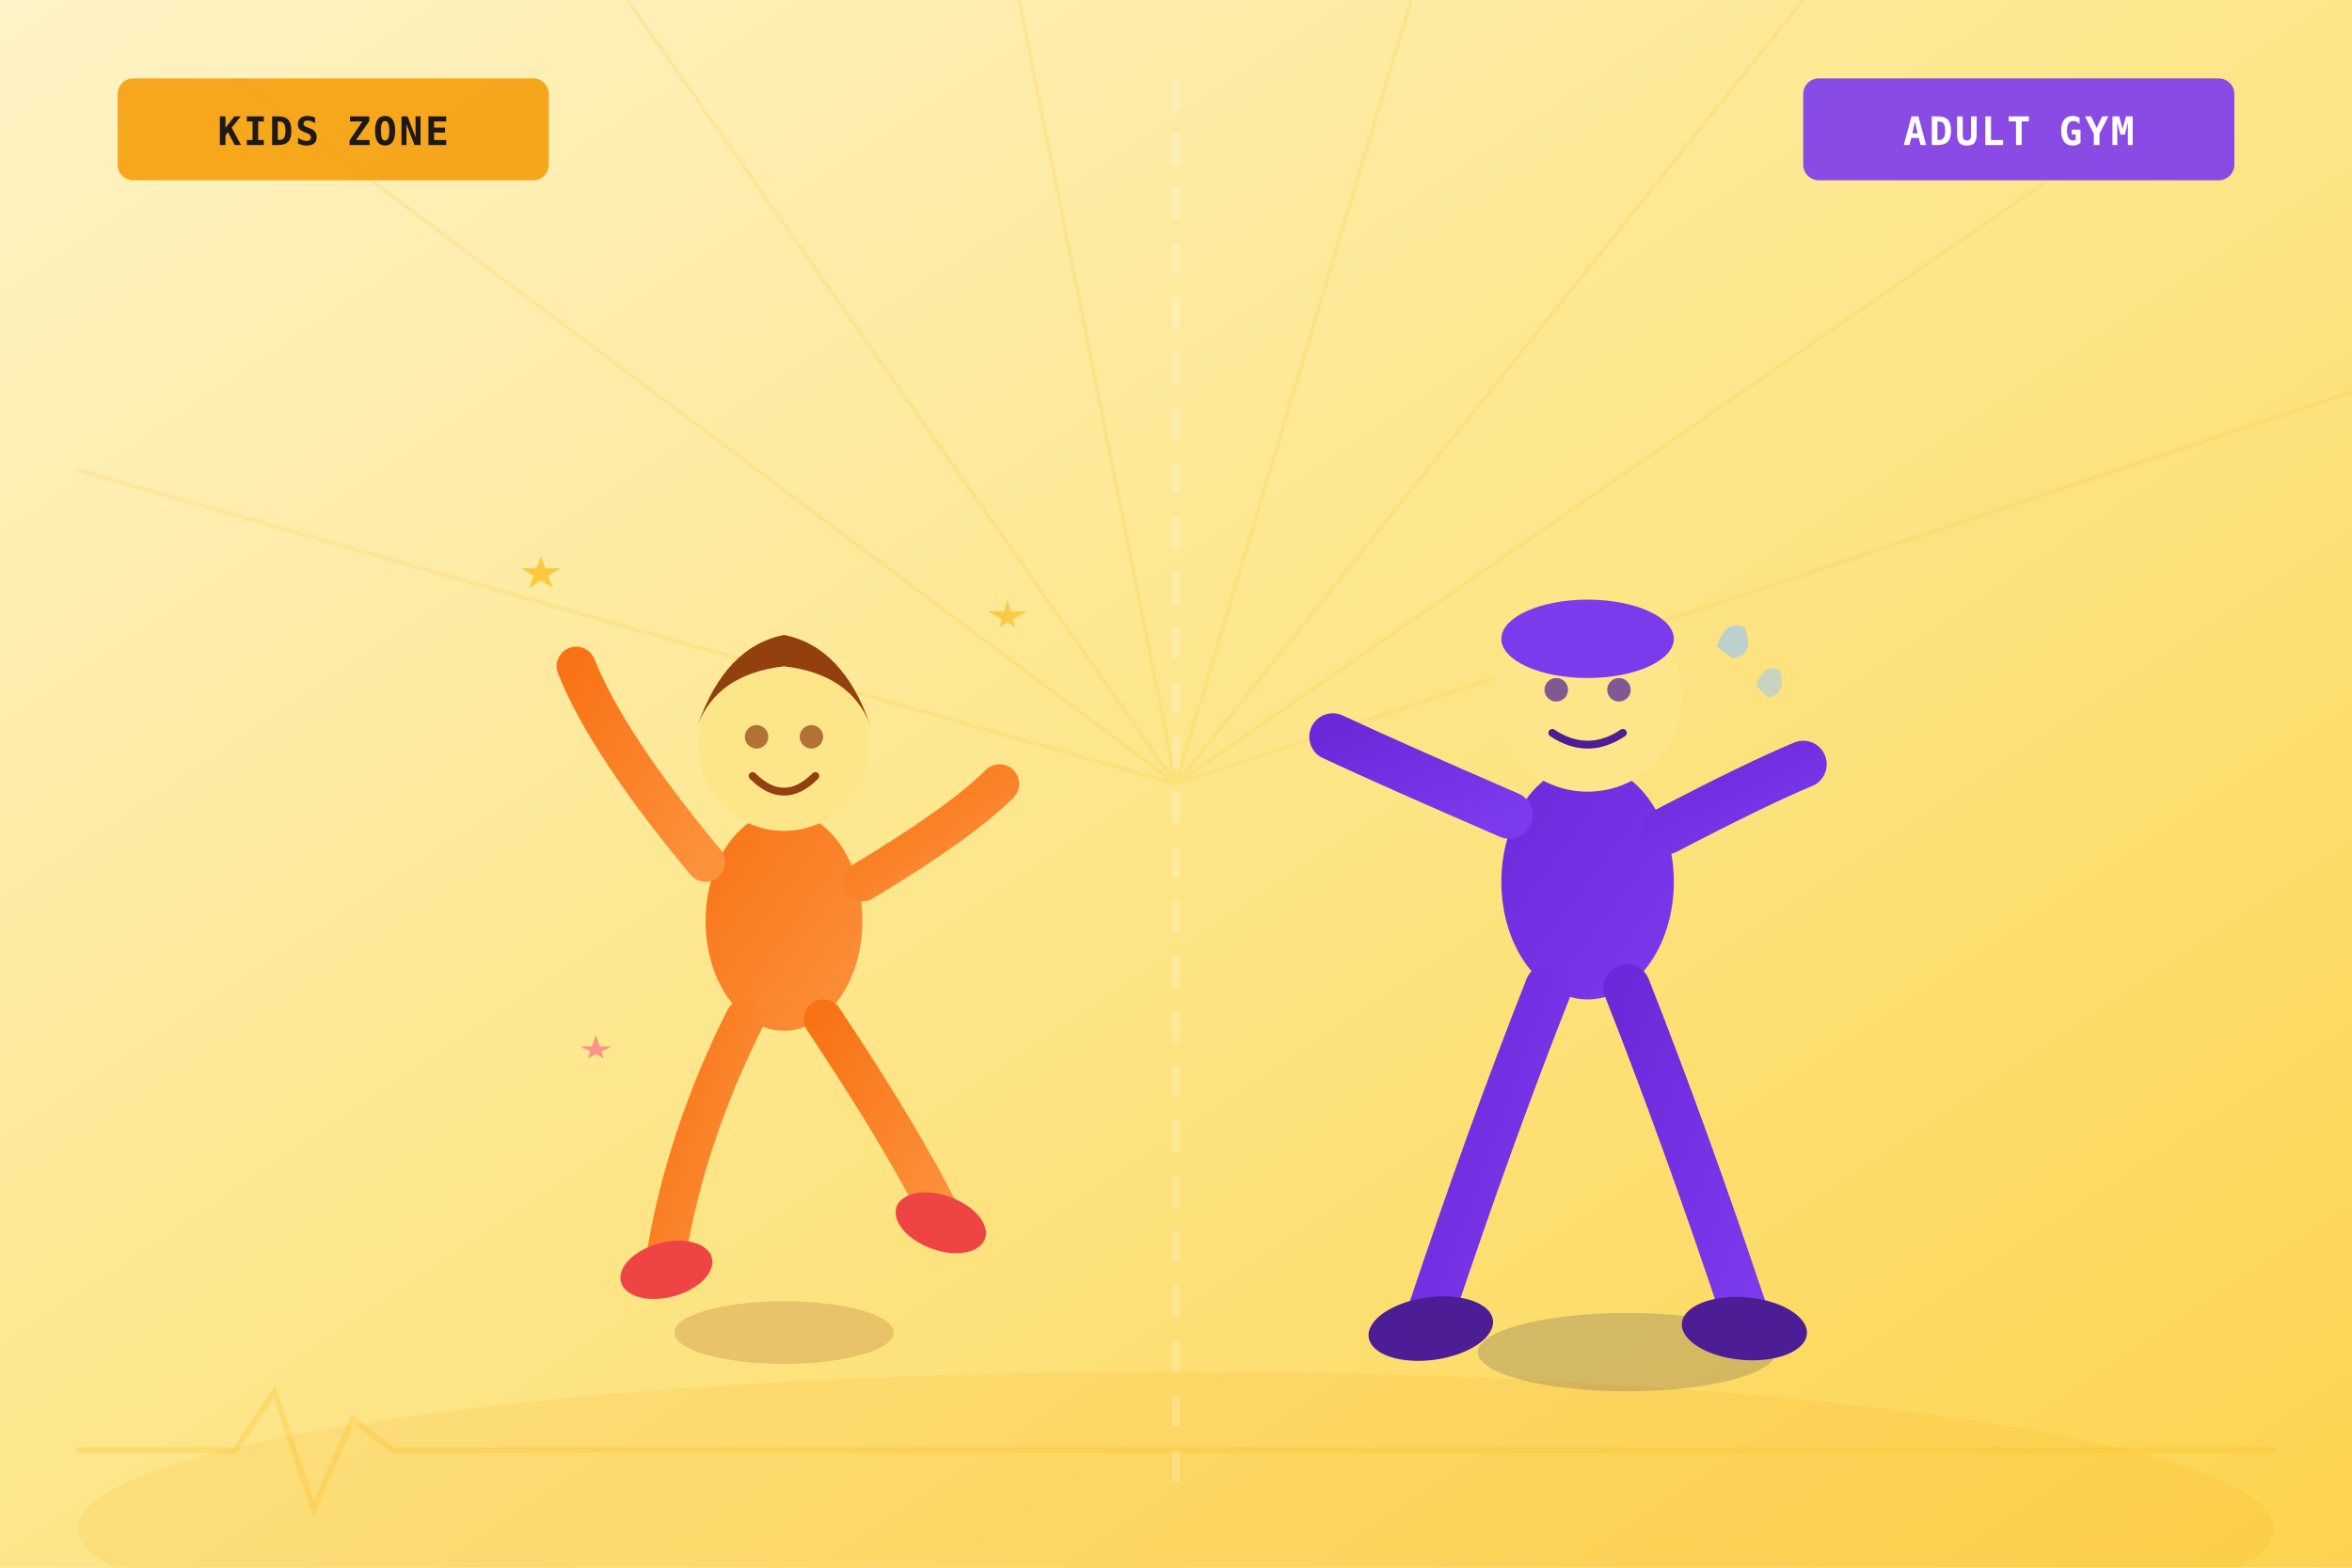
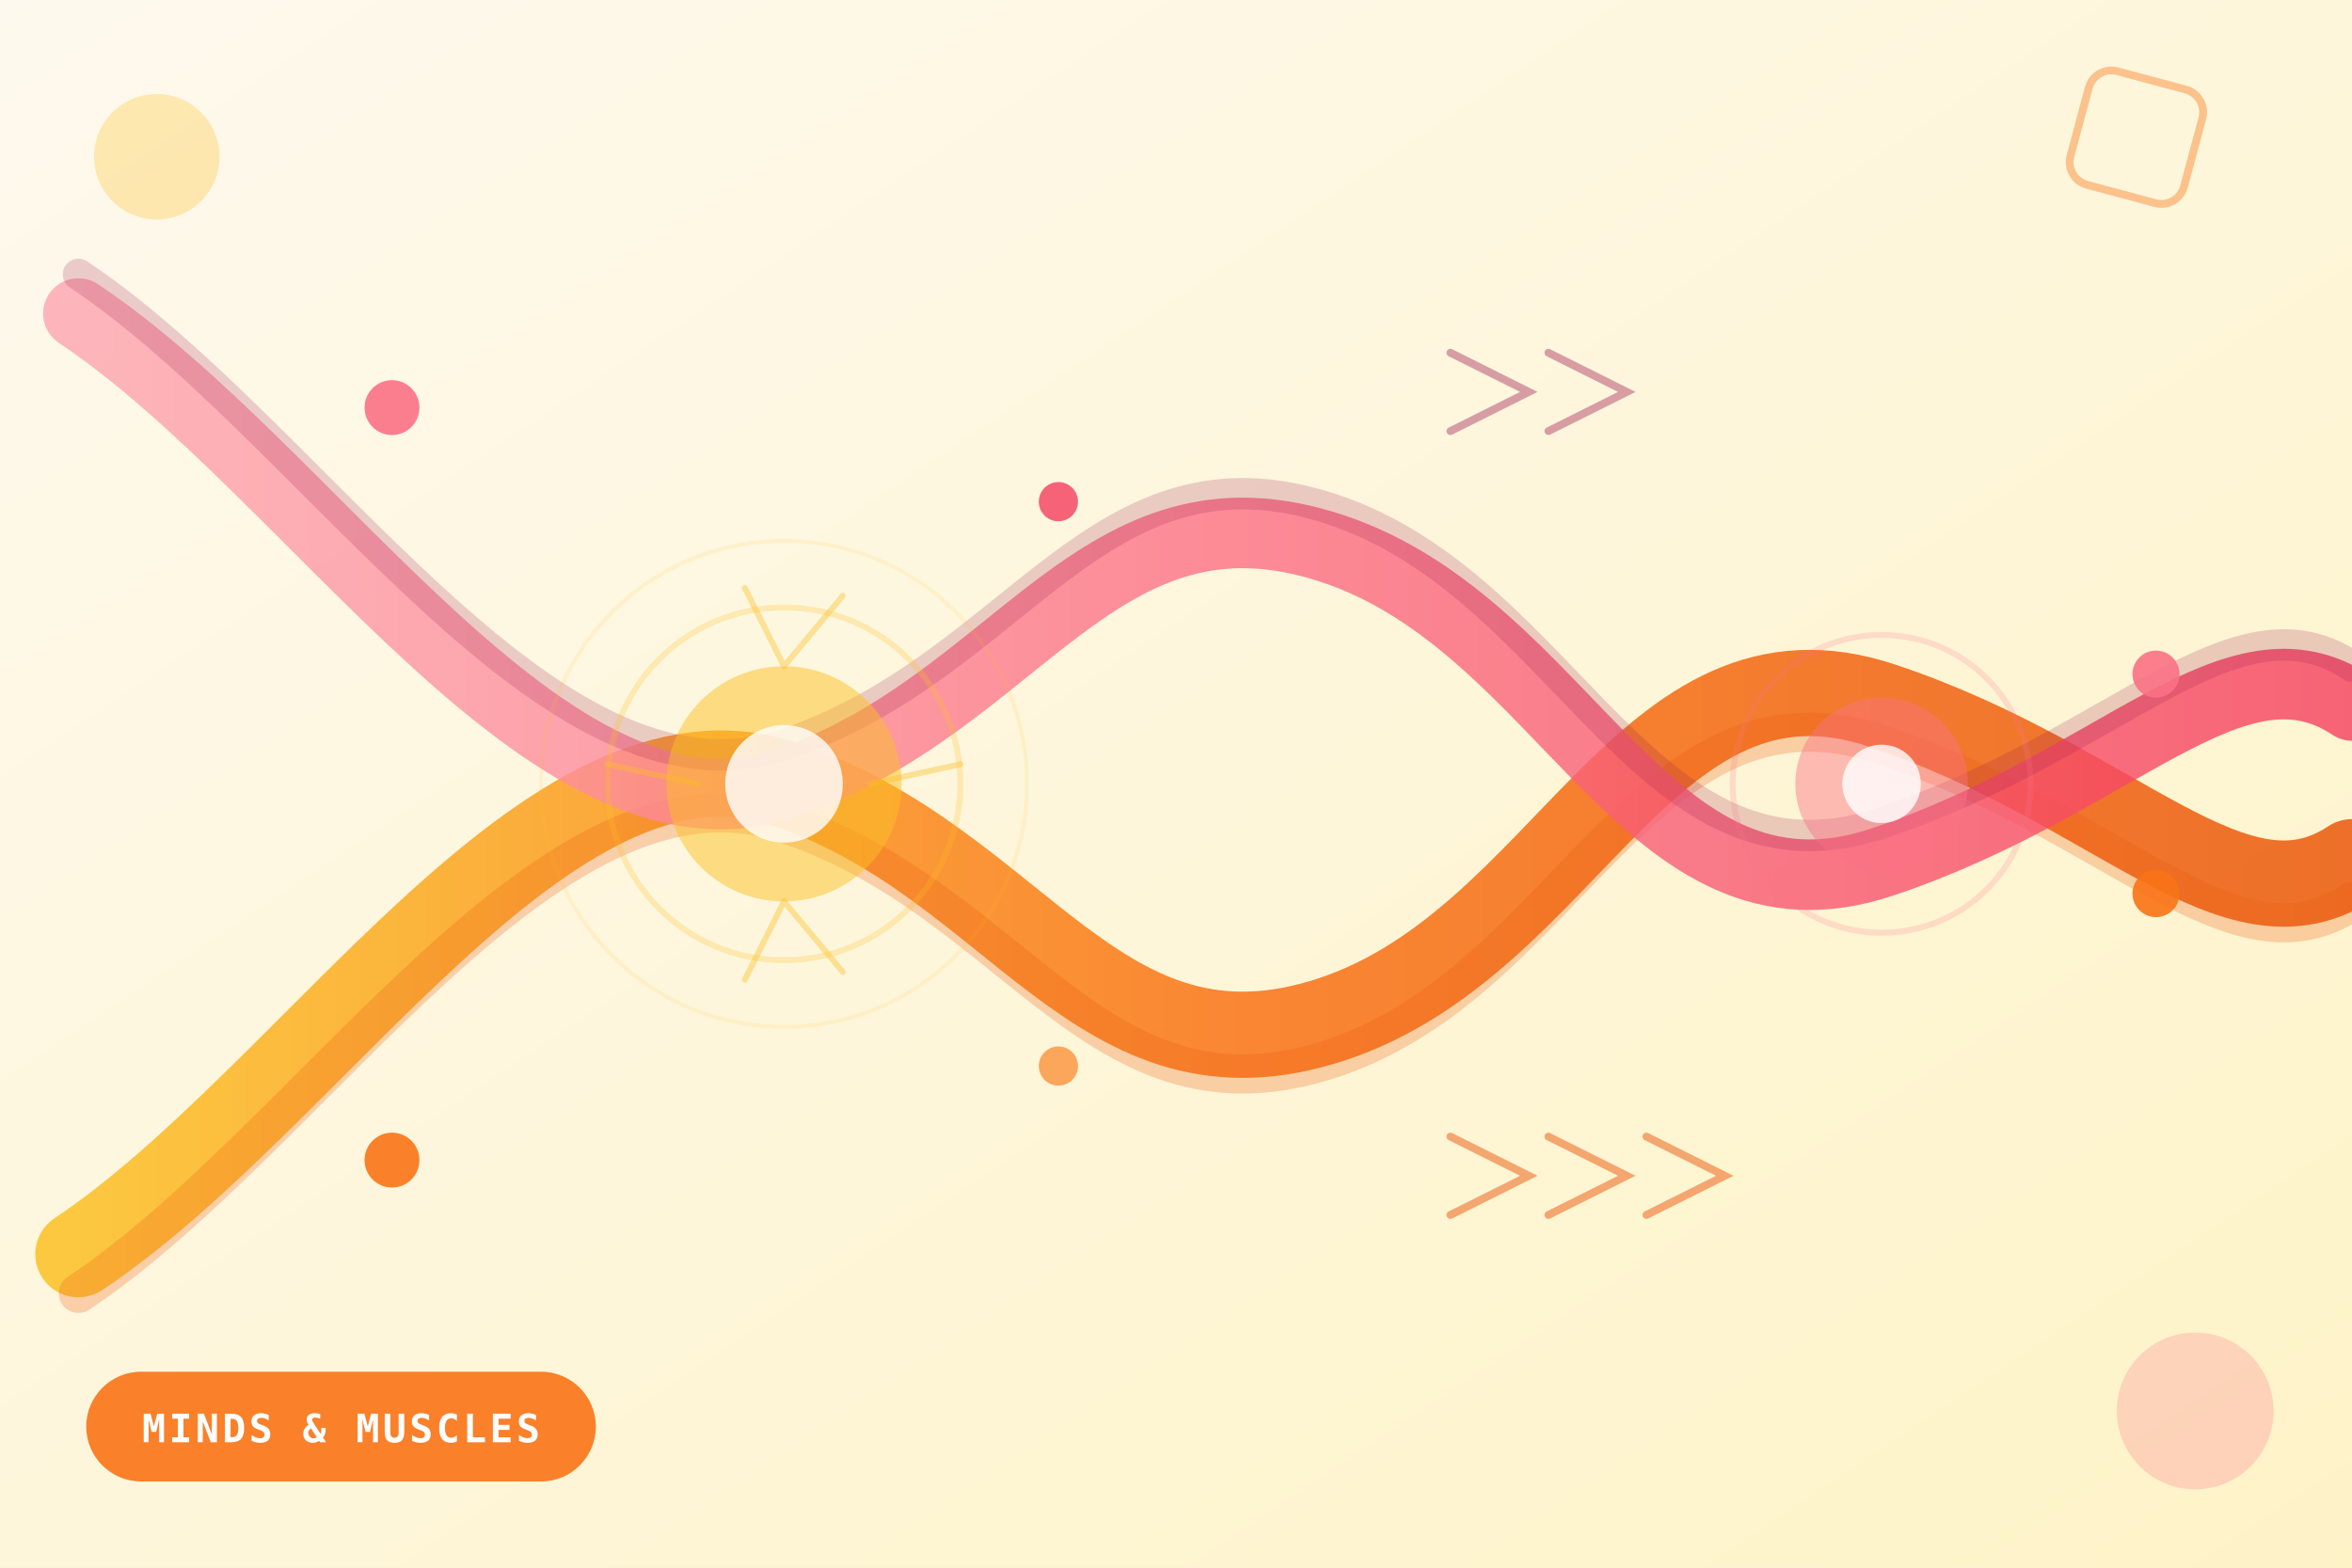
<svg xmlns="http://www.w3.org/2000/svg" viewBox="0 0 600 400" fill="none">
  <rect width="600" height="400" fill="url(#minds-bg)" />
-   <g opacity="0.15" stroke="#FBBF24" stroke-width="1">
-     <line x1="300" y1="200" x2="60" y2="20" />
-     <line x1="300" y1="200" x2="160" y2="0" />
-     <line x1="300" y1="200" x2="260" y2="0" />
-     <line x1="300" y1="200" x2="360" y2="0" />
-     <line x1="300" y1="200" x2="460" y2="0" />
-     <line x1="300" y1="200" x2="560" y2="20" />
-     <line x1="300" y1="200" x2="600" y2="100" />
-     <line x1="300" y1="200" x2="20" y2="120" />
+   <path d="M 20 320 C 80 280 140 180 200 200 C 260 220 280 280 340 260            C 400 240 420 160 480 180 C 540 200 570 240 600 220" stroke="url(#ribbon-a)" stroke-width="22" fill="none" stroke-linecap="round" opacity="0.85" />
+   <path d="M 20 330 C 80 290 140 190 200 210 C 260 230 280 290 340 270            C 400 250 420 170 480 190 C 540 210 570 250 600 230" stroke="#EA580C" stroke-width="10" fill="none" stroke-linecap="round" opacity="0.25" />
+   <path d="M 20 80 C 80 120 140 220 200 200 C 260 180 280 120 340 140            C 400 160 420 240 480 220 C 540 200 570 160 600 180" stroke="url(#ribbon-b)" stroke-width="18" fill="none" stroke-linecap="round" opacity="0.8" />
+   <path d="M 20 70 C 80 110 140 210 200 190 C 260 170 280 110 340 130            C 400 150 420 230 480 210 C 540 190 570 150 600 170" stroke="#9D174D" stroke-width="8" fill="none" stroke-linecap="round" opacity="0.2" />
+   <circle cx="200" cy="200" r="30" fill="#FBBF24" opacity="0.5" />
+   <circle cx="200" cy="200" r="15" fill="#fff" opacity="0.8" />
+   <circle cx="480" cy="200" r="22" fill="#FB7185" opacity="0.45" />
+   <circle cx="480" cy="200" r="10" fill="#fff" opacity="0.8" />
+   <circle cx="100" cy="296" r="7" fill="#F97316" opacity="0.9" />
+   <circle cx="270" cy="272" r="5" fill="#FB923C" opacity="0.8" />
+   <circle cx="550" cy="228" r="6" fill="#F97316" opacity="0.9" />
+   <circle cx="100" cy="104" r="7" fill="#FB7185" opacity="0.9" />
+   <circle cx="270" cy="128" r="5" fill="#F43F5E" opacity="0.8" />
+   <circle cx="550" cy="172" r="6" fill="#FB7185" opacity="0.9" />
+   <g stroke="#FBBF24" stroke-width="1.5" opacity="0.4" stroke-linecap="round">
+     <line x1="200" y1="170" x2="190" y2="150" />
+     <line x1="200" y1="170" x2="215" y2="152" />
+     <line x1="200" y1="230" x2="190" y2="250" />
+     <line x1="200" y1="230" x2="215" y2="248" />
+     <line x1="178" y1="200" x2="155" y2="195" />
+     <line x1="222" y1="200" x2="245" y2="195" />
  </g>
-   <ellipse cx="300" cy="390" rx="280" ry="40" fill="#F59E0B" opacity="0.12" />
-   <g transform="translate(155, 90)">
-     <ellipse cx="45" cy="250" rx="28" ry="8" fill="#92400E" opacity="0.2" />
-     <ellipse cx="45" cy="145" rx="20" ry="28" fill="url(#child-body)" />
-     <circle cx="45" cy="100" r="22" fill="#FDE68A" />
-     <path d="M23 95 Q30 75 45 72 Q60 75 67 95 Q62 82 45 80 Q28 82 23 95 Z" fill="#92400E" />
-     <circle cx="38" cy="98" r="3" fill="#92400E" opacity="0.7" />
-     <circle cx="52" cy="98" r="3" fill="#92400E" opacity="0.7" />
-     <path d="M37 108 Q45 116 53 108" stroke="#92400E" stroke-width="2" fill="none" stroke-linecap="round" />
-     <path d="M25 130 Q0 100 -8 80" stroke="url(#child-body)" stroke-width="10" fill="none" stroke-linecap="round" />
-     <path d="M65 135 Q90 120 100 110" stroke="url(#child-body)" stroke-width="10" fill="none" stroke-linecap="round" />
-     <path d="M35 170 Q20 200 15 230" stroke="url(#child-body)" stroke-width="10" fill="none" stroke-linecap="round" />
-     <path d="M55 170 Q75 200 85 220" stroke="url(#child-body)" stroke-width="10" fill="none" stroke-linecap="round" />
-     <ellipse cx="15" cy="234" rx="12" ry="7" fill="#EF4444" transform="rotate(-15 15 234)" />
-     <ellipse cx="85" cy="222" rx="12" ry="7" fill="#EF4444" transform="rotate(20 85 222)" />
-     <path d="M -20 60 L-17 52 L-14 60 L-22 55 L-12 55 Z" fill="#FBBF24" opacity="0.8" />
-     <path d="M 100 70 L102 63 L104 70 L97 66 L107 66 Z" fill="#FBBF24" opacity="0.7" />
-     <path d="M -5 180 L-3 174 L-1 180 L-7 177 L1 177 Z" fill="#FB7185" opacity="0.7" />
+   <circle cx="200" cy="200" r="45" stroke="#FBBF24" stroke-width="1.5" opacity="0.25" fill="none" />
+   <circle cx="200" cy="200" r="62" stroke="#FBBF24" stroke-width="1" opacity="0.12" fill="none" />
+   <circle cx="480" cy="200" r="38" stroke="#FB7185" stroke-width="1.5" opacity="0.2" fill="none" />
+   <g fill="none" stroke="#EA580C" stroke-width="2" stroke-linecap="round" opacity="0.5">
+     <polyline points="370,310 390,300 370,290" />
+     <polyline points="395,310 415,300 395,290" />
+     <polyline points="420,310 440,300 420,290" />
  </g>
-   <line x1="300" y1="20" x2="300" y2="380" stroke="white" stroke-width="2" opacity="0.2" stroke-dasharray="8 6" />
-   <g transform="translate(330, 80)">
-     <ellipse cx="85" cy="265" rx="38" ry="10" fill="#1E1B4B" opacity="0.18" />
-     <ellipse cx="75" cy="145" rx="22" ry="30" fill="url(#parent-body)" />
-     <circle cx="75" cy="98" r="24" fill="#FDE68A" />
-     <ellipse cx="75" cy="83" rx="22" ry="10" fill="#7C3AED" />
-     <circle cx="67" cy="96" r="3" fill="#4C1D95" opacity="0.7" />
-     <circle cx="83" cy="96" r="3" fill="#4C1D95" opacity="0.7" />
-     <path d="M66 107 Q75 113 84 107" stroke="#4C1D95" stroke-width="2" fill="none" stroke-linecap="round" />
-     <path d="M55 128 Q25 115 10 108" stroke="url(#parent-body)" stroke-width="12" fill="none" stroke-linecap="round" />
-     <path d="M95 132 Q118 120 130 115" stroke="url(#parent-body)" stroke-width="12" fill="none" stroke-linecap="round" />
-     <path d="M65 172 Q50 210 35 255" stroke="url(#parent-body)" stroke-width="12" fill="none" stroke-linecap="round" />
-     <path d="M85 172 Q100 210 115 255" stroke="url(#parent-body)" stroke-width="12" fill="none" stroke-linecap="round" />
-     <ellipse cx="35" cy="259" rx="16" ry="8" fill="#4C1D95" transform="rotate(-8 35 259)" />
-     <ellipse cx="115" cy="259" rx="16" ry="8" fill="#4C1D95" transform="rotate(5 115 259)" />
-     <path d="M108 85 Q110 78 115 80 Q118 87 112 88 Z" fill="#93C5FD" opacity="0.6" />
-     <path d="M118 95 Q120 89 124 91 Q126 97 121 98 Z" fill="#93C5FD" opacity="0.5" />
+   <g fill="none" stroke="#9D174D" stroke-width="2" stroke-linecap="round" opacity="0.4">
+     <polyline points="370,90 390,100 370,110" />
+     <polyline points="395,90 415,100 395,110" />
  </g>
-   <rect x="30" y="20" width="110" height="26" rx="4" fill="#F59E0B" opacity="0.9" />
-   <text x="85" y="37" font-family="monospace" font-size="10" letter-spacing="0.06em" text-anchor="middle" fill="#1C1917" font-weight="600">KIDS ZONE</text>
-   <rect x="460" y="20" width="110" height="26" rx="4" fill="#7C3AED" opacity="0.9" />
-   <text x="515" y="37" font-family="monospace" font-size="10" letter-spacing="0.06em" text-anchor="middle" fill="white" font-weight="600">ADULT GYM</text>
-   <polyline points="20,370 60,370 70,355 80,385 90,362 100,370 580,370" stroke="#FBBF24" stroke-width="1.5" fill="none" opacity="0.3" stroke-linecap="round" />
+   <circle cx="40" cy="40" r="16" fill="#FBBF24" opacity="0.3" />
+   <circle cx="560" cy="360" r="20" fill="#FB7185" opacity="0.25" />
+   <rect x="530" y="20" width="30" height="30" rx="6" fill="none" stroke="#F97316" stroke-width="2" opacity="0.4" transform="rotate(15 545 35)" />
+   <rect x="22" y="350" width="130" height="28" rx="14" fill="#F97316" opacity="0.9" />
+   <text x="87" y="368" font-family="monospace" font-size="10" letter-spacing="0.08em" text-anchor="middle" fill="white" font-weight="600">MINDS &amp; MUSCLES</text>
  <defs>
    <linearGradient id="minds-bg" x1="0%" y1="0%" x2="100%" y2="100%">
-       <stop offset="0%" stop-color="#FEF3C7" />
-       <stop offset="50%" stop-color="#FDE68A" />
-       <stop offset="100%" stop-color="#FCD34D" />
+       <stop offset="0%" stop-color="#FEF9EE" />
+       <stop offset="100%" stop-color="#FEF3C7" />
    </linearGradient>
-     <linearGradient id="child-body" x1="0%" y1="0%" x2="100%" y2="100%">
-       <stop offset="0%" stop-color="#F97316" />
-       <stop offset="100%" stop-color="#FB923C" />
+     <linearGradient id="ribbon-a" x1="0%" y1="0%" x2="100%" y2="0%">
+       <stop offset="0%" stop-color="#FBBF24" />
+       <stop offset="50%" stop-color="#F97316" />
+       <stop offset="100%" stop-color="#EA580C" />
    </linearGradient>
-     <linearGradient id="parent-body" x1="0%" y1="0%" x2="100%" y2="100%">
-       <stop offset="0%" stop-color="#6D28D9" />
-       <stop offset="100%" stop-color="#7C3AED" />
+     <linearGradient id="ribbon-b" x1="0%" y1="0%" x2="100%" y2="0%">
+       <stop offset="0%" stop-color="#FDA4AF" />
+       <stop offset="50%" stop-color="#FB7185" />
+       <stop offset="100%" stop-color="#F43F5E" />
    </linearGradient>
  </defs>
</svg>
